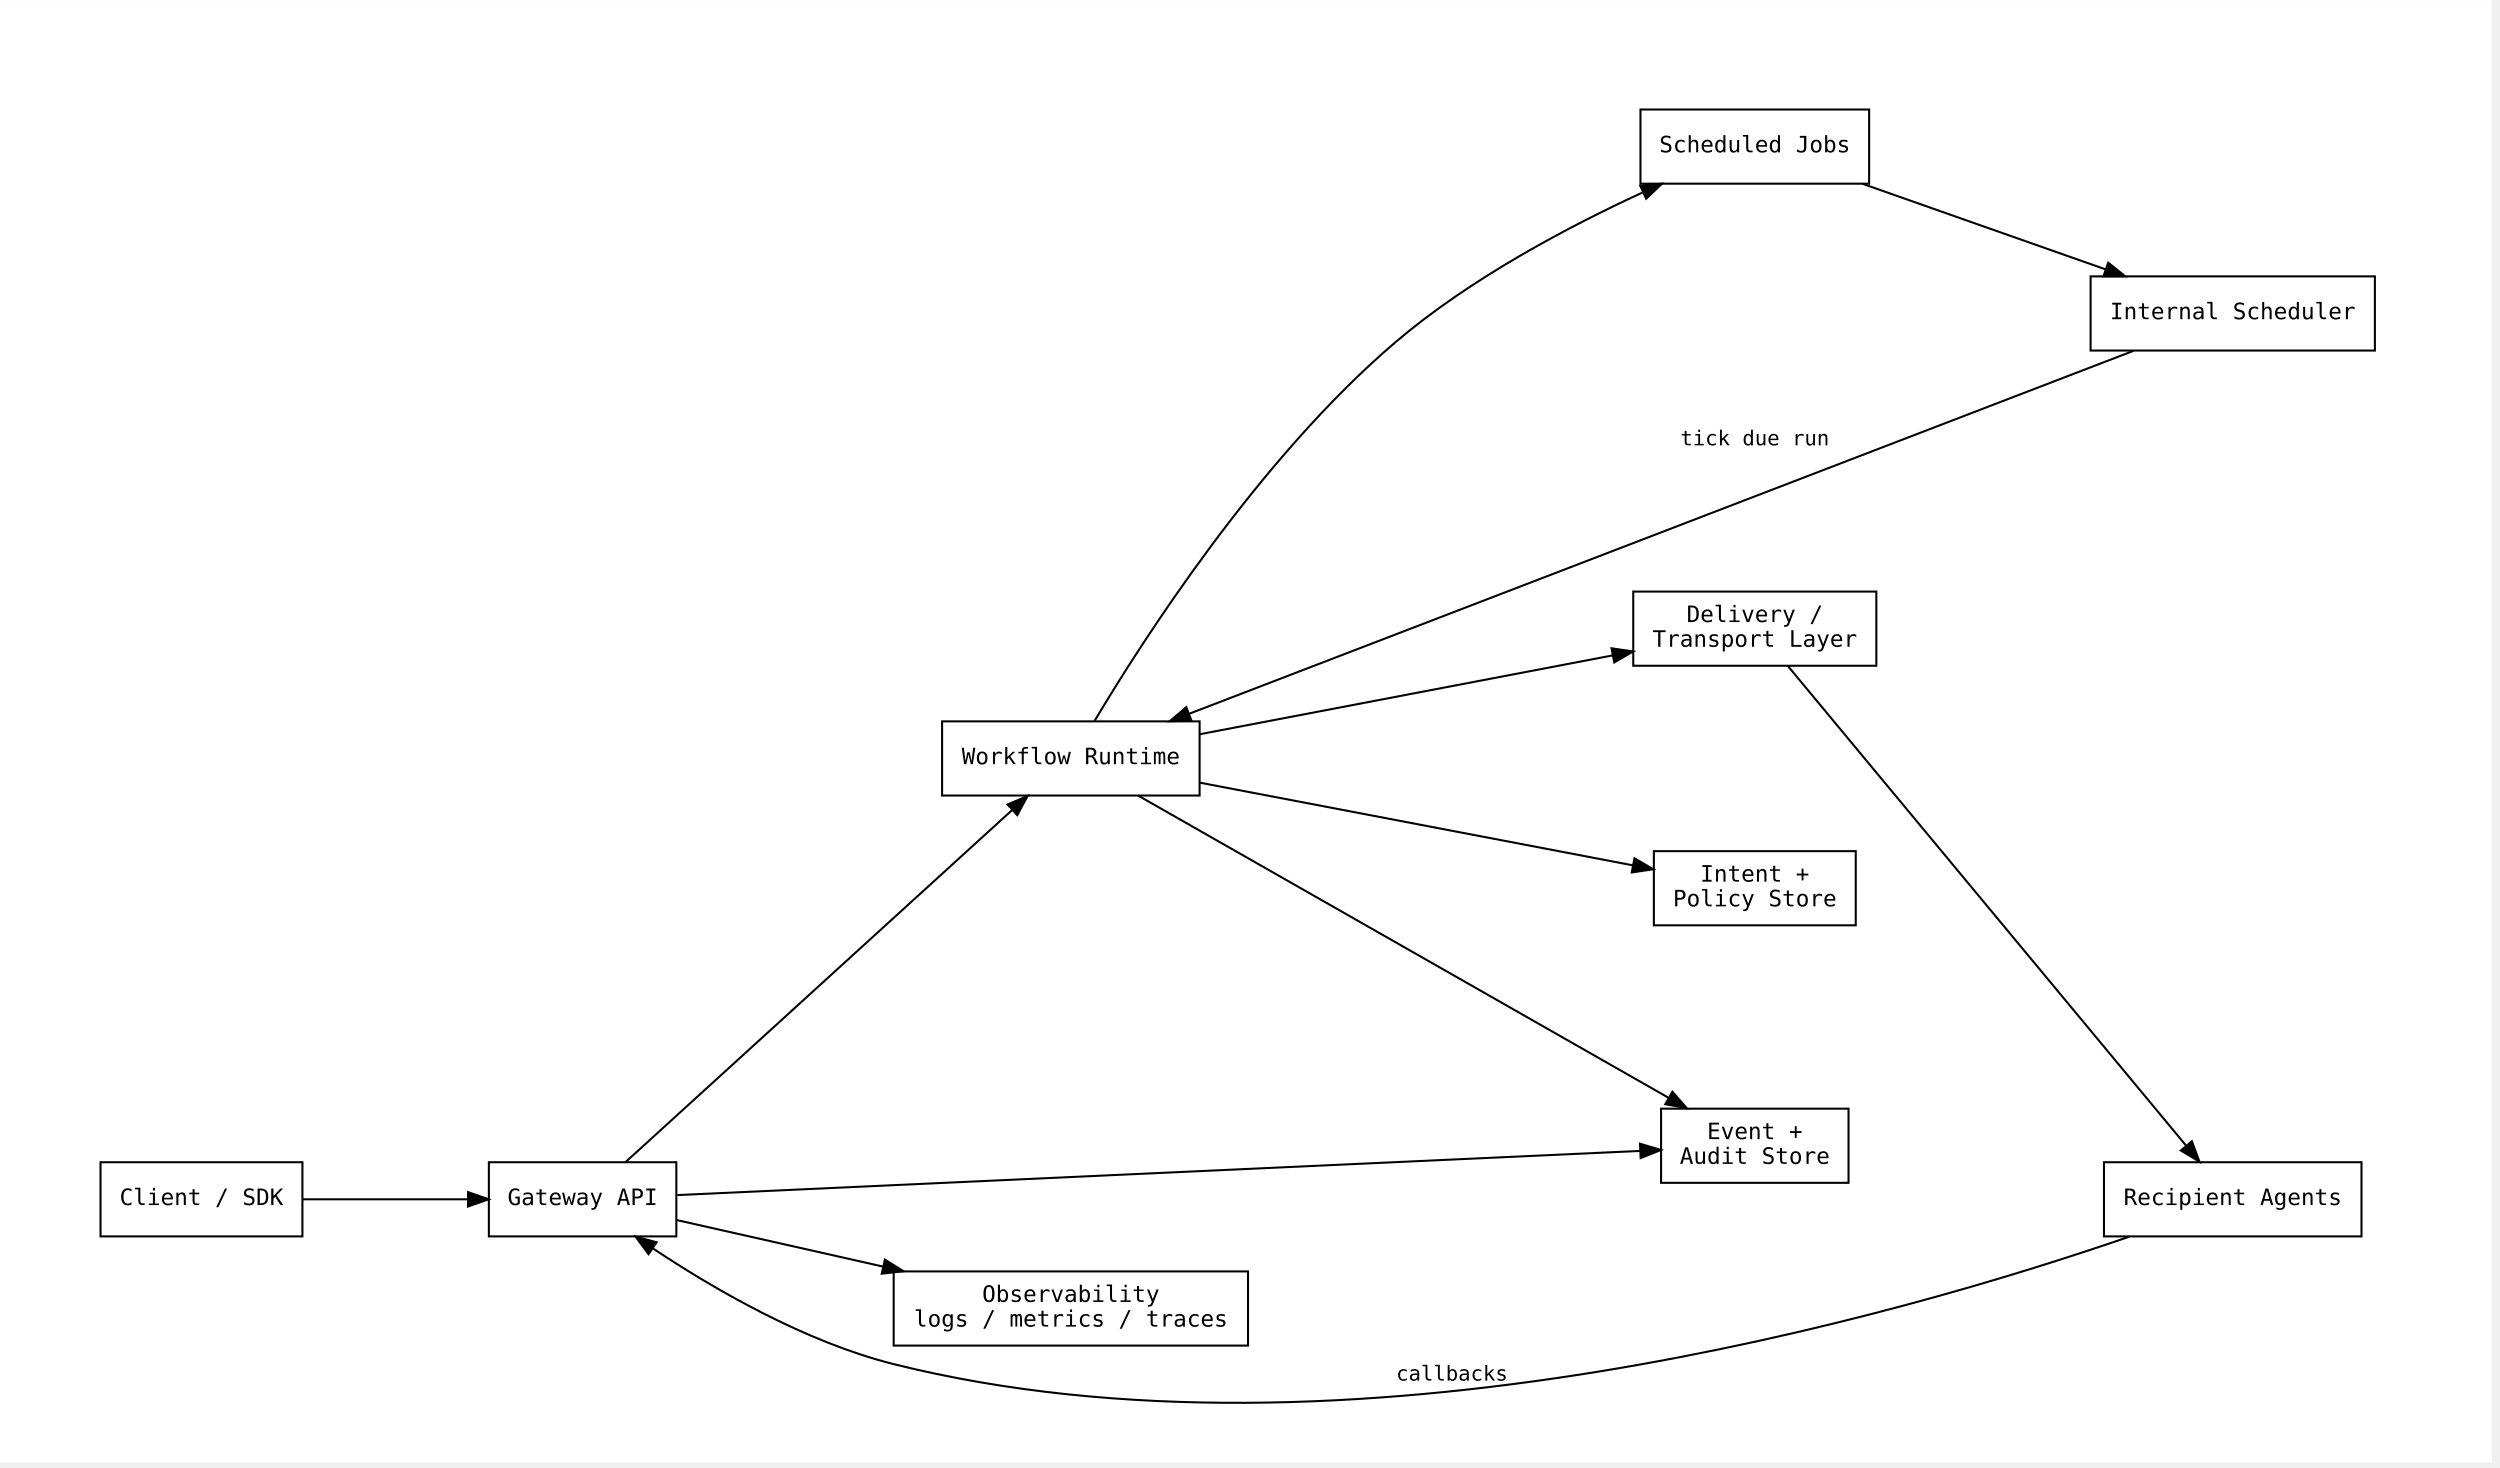
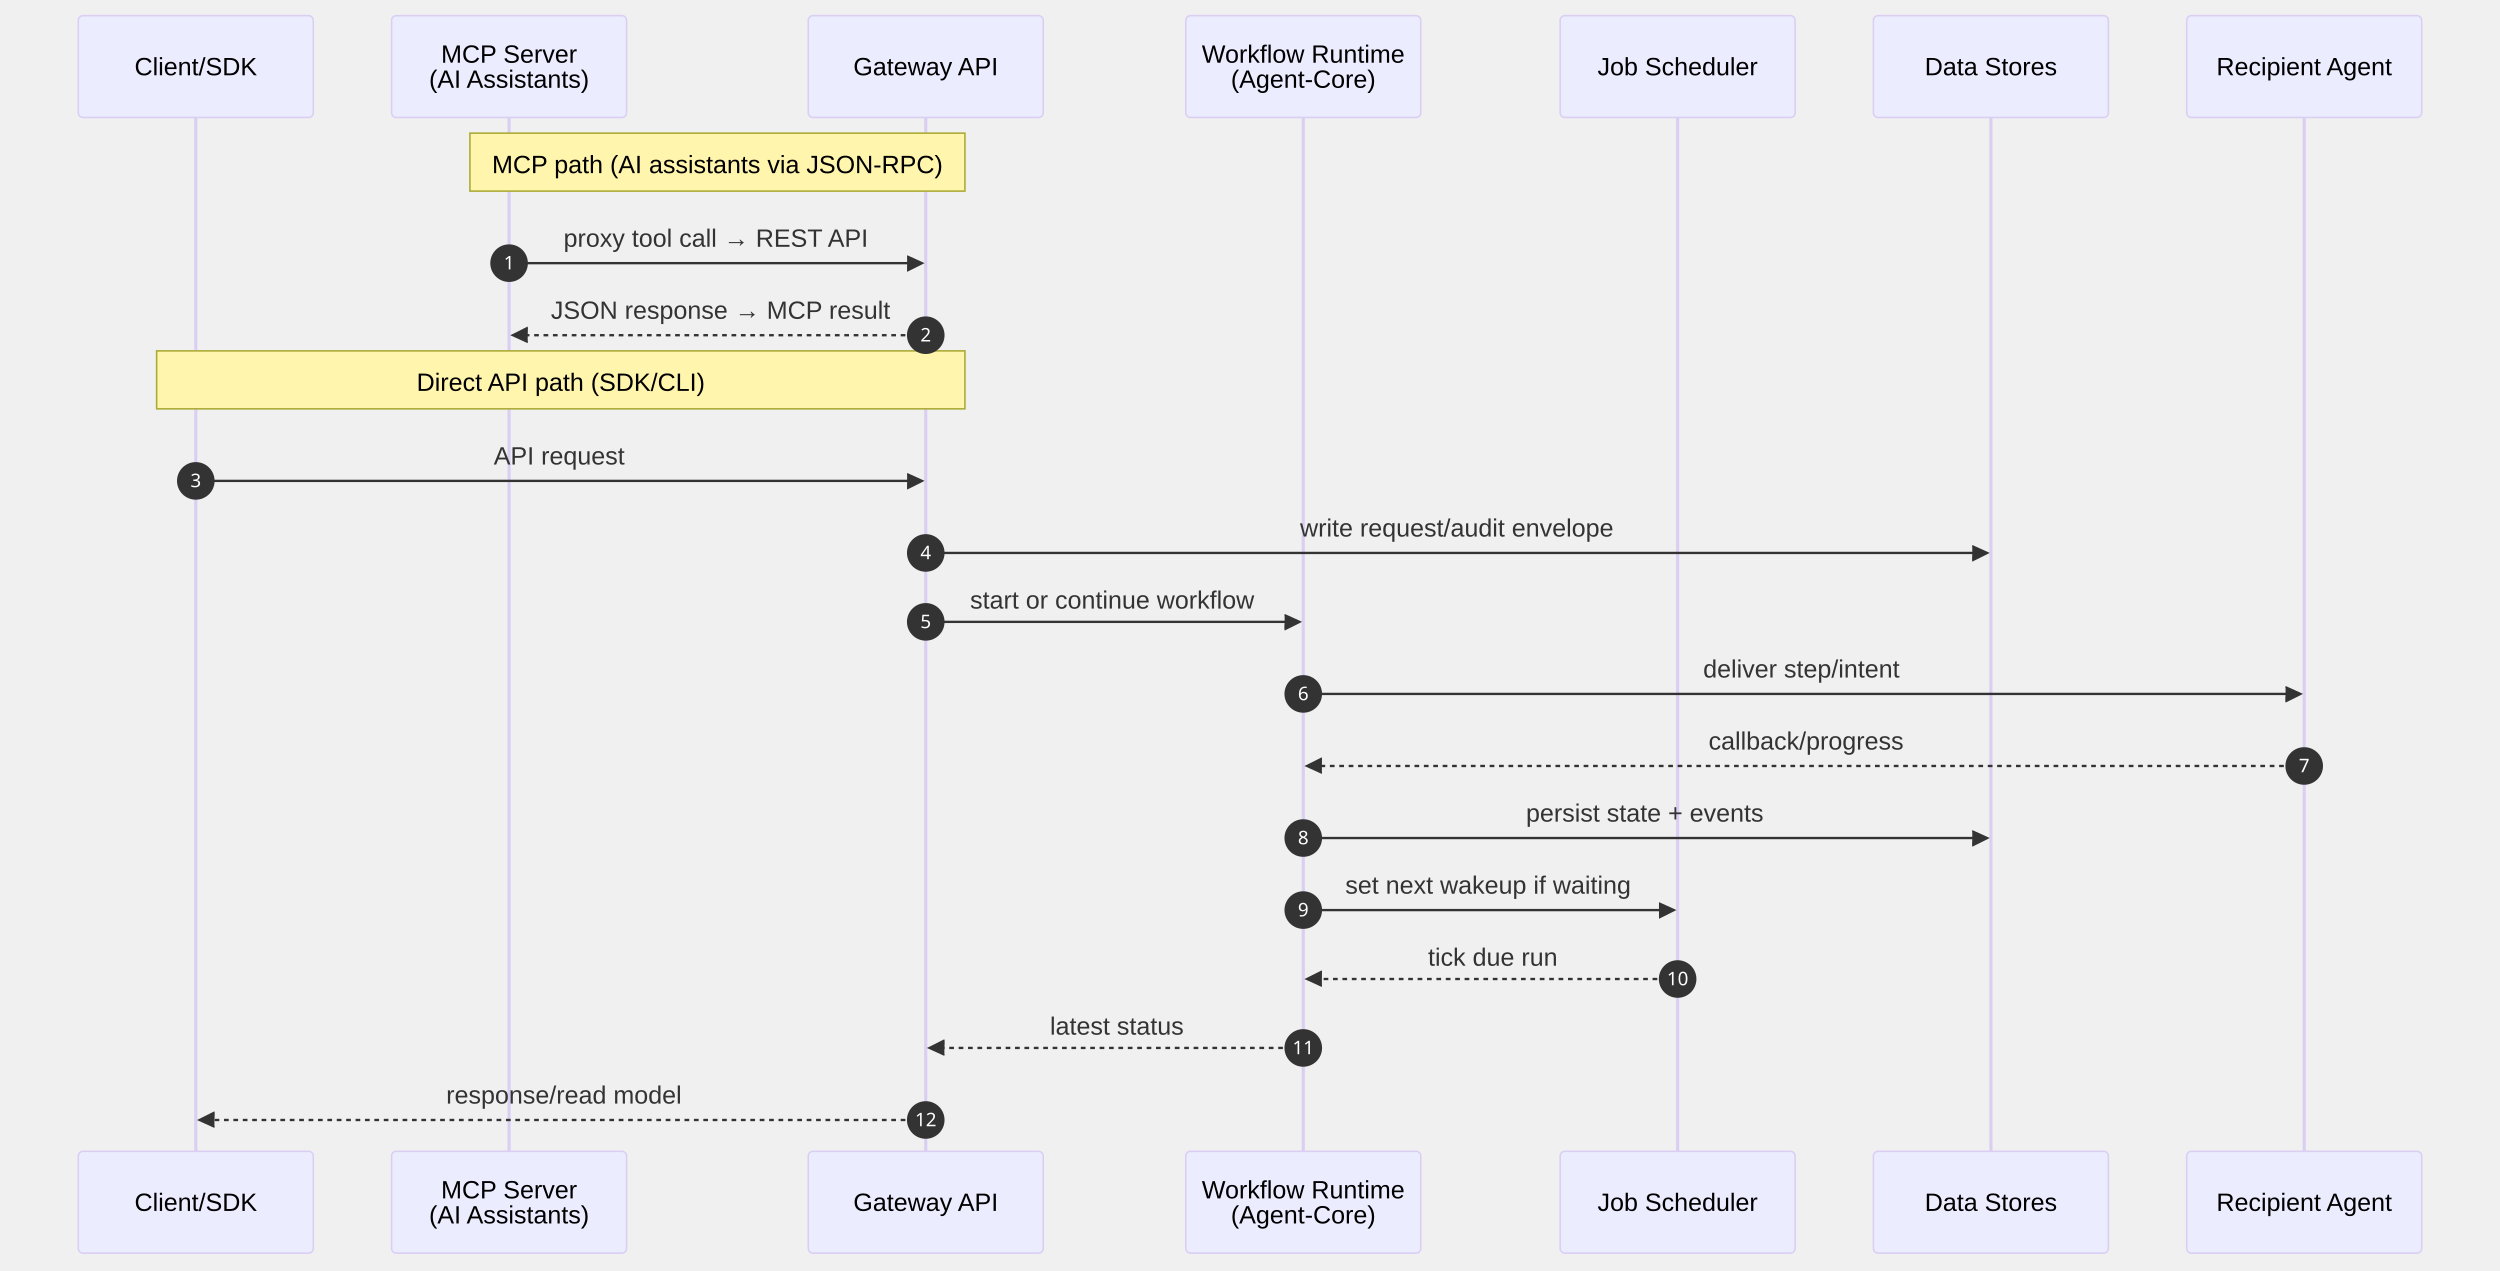
- <svg xmlns="http://www.w3.org/2000/svg" width="1104pt" height="648pt" viewBox="0.00 0.00 1104.31 648.00">
-   <g id="graph0" class="graph" transform="scale(0.91 0.91) rotate(0) translate(28.8 680.98)">
-     <polygon fill="white" stroke="transparent" points="-28.8,28.8 -28.8,-680.98 1180.8,-680.98 1180.8,28.8 -28.8,28.8" />
-     <g id="node1" class="node">
-       <polygon fill="none" stroke="black" points="118,-116.92 20,-116.92 20,-80.92 118,-80.92 118,-116.92" />
-       <text text-anchor="middle" x="69" y="-96.12" font-family="monospace" font-size="11.00">Client / SDK</text>
-     </g>
-     <g id="node2" class="node">
-       <polygon fill="none" stroke="black" points="299.5,-116.92 208.5,-116.92 208.5,-80.92 299.5,-80.92 299.5,-116.92" />
-       <text text-anchor="middle" x="254" y="-96.12" font-family="monospace" font-size="11.00">Gateway API</text>
-     </g>
-     <g id="edge1" class="edge">
-       <path fill="none" stroke="black" d="M118.08,-98.92C142.65,-98.92 172.66,-98.92 198.14,-98.92" />
-       <polygon fill="black" stroke="black" points="198.38,-102.42 208.38,-98.92 198.38,-95.42 198.38,-102.42" />
-     </g>
-     <g id="node3" class="node">
-       <polygon fill="none" stroke="black" points="553.5,-330.92 428.5,-330.92 428.5,-294.92 553.5,-294.92 553.5,-330.92" />
-       <text text-anchor="middle" x="491" y="-310.12" font-family="monospace" font-size="11.00">Workflow Runtime</text>
-     </g>
-     <g id="edge2" class="edge">
-       <path fill="none" stroke="black" d="M275.04,-117.17C317.09,-155.47 414.63,-244.29 462.5,-287.88" />
-       <polygon fill="black" stroke="black" points="460.26,-290.58 470.01,-294.72 464.98,-285.4 460.26,-290.58" />
-     </g>
-     <g id="node7" class="node">
-       <polygon fill="none" stroke="black" points="868.5,-142.92 777.5,-142.92 777.5,-106.92 868.5,-106.92 868.5,-142.92" />
-       <text text-anchor="middle" x="823" y="-128.12" font-family="monospace" font-size="11.00">Event +</text>
-       <text text-anchor="middle" x="823" y="-116.12" font-family="monospace" font-size="11.00">Audit Store</text>
-     </g>
-     <g id="edge3" class="edge">
-       <path fill="none" stroke="black" d="M299.97,-100.99C402.96,-105.71 655.67,-117.3 767.38,-122.42" />
-       <polygon fill="black" stroke="black" points="767.27,-125.92 777.42,-122.88 767.59,-118.93 767.27,-125.92" />
-     </g>
-     <g id="node10" class="node">
-       <polygon fill="none" stroke="black" points="577,-63.92 405,-63.92 405,-27.92 577,-27.92 577,-63.92" />
-       <text text-anchor="middle" x="491" y="-49.12" font-family="monospace" font-size="11.00">Observability</text>
-       <text text-anchor="middle" x="491" y="-37.12" font-family="monospace" font-size="11.00">logs / metrics / traces</text>
-     </g>
-     <g id="edge4" class="edge">
-       <path fill="none" stroke="black" d="M299.75,-88.83C328,-82.46 365.48,-74.01 399.71,-66.29" />
-       <polygon fill="black" stroke="black" points="400.75,-69.64 409.73,-64.03 399.21,-62.81 400.75,-69.64" />
-     </g>
-     <g id="node4" class="node">
-       <polygon fill="none" stroke="black" points="882,-393.92 764,-393.92 764,-357.92 882,-357.92 882,-393.92" />
-       <text text-anchor="middle" x="823" y="-379.12" font-family="monospace" font-size="11.00">Delivery /</text>
-       <text text-anchor="middle" x="823" y="-367.12" font-family="monospace" font-size="11.00">Transport Layer</text>
-     </g>
-     <g id="edge5" class="edge">
-       <path fill="none" stroke="black" d="M553.68,-324.7C610.64,-335.57 695.09,-351.7 753.98,-362.94" />
-       <polygon fill="black" stroke="black" points="753.46,-366.4 763.94,-364.84 754.77,-359.53 753.46,-366.4" />
-     </g>
-     <g id="node6" class="node">
-       <polygon fill="none" stroke="black" points="872,-267.92 774,-267.92 774,-231.92 872,-231.92 872,-267.92" />
-       <text text-anchor="middle" x="823" y="-253.12" font-family="monospace" font-size="11.00">Intent +</text>
-       <text text-anchor="middle" x="823" y="-241.12" font-family="monospace" font-size="11.00">Policy Store</text>
-     </g>
-     <g id="edge6" class="edge">
-       <path fill="none" stroke="black" d="M553.68,-301.15C613.91,-289.65 704.86,-272.29 763.84,-261.03" />
-       <polygon fill="black" stroke="black" points="764.58,-264.45 773.75,-259.14 763.27,-257.57 764.58,-264.45" />
-     </g>
-     <g id="edge7" class="edge">
-       <path fill="none" stroke="black" d="M523.64,-294.9C583.73,-260.67 714.3,-186.28 781,-148.28" />
-       <polygon fill="black" stroke="black" points="783.01,-151.16 789.97,-143.17 779.55,-145.08 783.01,-151.16" />
-     </g>
-     <g id="node8" class="node">
-       <polygon fill="none" stroke="black" points="878.5,-627.92 767.5,-627.92 767.5,-591.92 878.5,-591.92 878.5,-627.92" />
-       <text text-anchor="middle" x="823" y="-607.12" font-family="monospace" font-size="11.00">Scheduled Jobs</text>
-     </g>
-     <g id="edge8" class="edge">
-       <path fill="none" stroke="black" d="M502.51,-331.13C525.18,-369.16 582.01,-458.2 648.5,-514.92 684.59,-545.72 732.26,-570.94 768.5,-587.64" />
-       <polygon fill="black" stroke="black" points="767.37,-590.97 777.92,-591.91 770.26,-584.59 767.37,-590.97" />
-     </g>
-     <g id="node9" class="node">
-       <polygon fill="none" stroke="black" points="1117.5,-116.92 992.5,-116.92 992.5,-80.92 1117.5,-80.92 1117.5,-116.92" />
-       <text text-anchor="middle" x="1055" y="-96.12" font-family="monospace" font-size="11.00">Recipient Agents</text>
-     </g>
-     <g id="edge11" class="edge">
-       <path fill="none" stroke="black" d="M839.09,-357.75C878.73,-310.01 985.93,-180.91 1032.22,-125.15" />
-       <polygon fill="black" stroke="black" points="1035.16,-127.1 1038.85,-117.17 1029.77,-122.62 1035.16,-127.1" />
-     </g>
-     <g id="node5" class="node">
-       <polygon fill="none" stroke="black" points="1124,-546.92 986,-546.92 986,-510.92 1124,-510.92 1124,-546.92" />
-       <text text-anchor="middle" x="1055" y="-526.12" font-family="monospace" font-size="11.00">Internal Scheduler</text>
-     </g>
-     <g id="edge10" class="edge">
-       <path fill="none" stroke="black" d="M1006.79,-510.78C903.76,-471.18 659.12,-377.15 548.29,-334.56" />
-       <polygon fill="black" stroke="black" points="549.54,-331.29 538.95,-330.97 547.03,-337.82 549.54,-331.29" />
-       <text text-anchor="middle" x="823" y="-464.92" font-family="monospace" font-size="10.00">tick due run</text>
-     </g>
-     <g id="edge9" class="edge">
-       <path fill="none" stroke="black" d="M875.33,-591.85C910.21,-579.56 956.5,-563.26 993.23,-550.33" />
-       <polygon fill="black" stroke="black" points="994.56,-553.57 1002.83,-546.95 992.23,-546.97 994.56,-553.57" />
-     </g>
-     <g id="edge12" class="edge">
-       <path fill="none" stroke="black" d="M1004.81,-80.79C895.45,-43.06 624.45,35.94 405,-18.92 361.8,-29.73 317.41,-55.59 288.25,-75" />
-       <polygon fill="black" stroke="black" points="286.01,-72.29 279.7,-80.8 289.94,-78.08 286.01,-72.29" />
-       <text text-anchor="middle" x="676" y="-10.92" font-family="monospace" font-size="10.00">callbacks</text>
-     </g>
-   </g>
+ <svg xmlns="http://www.w3.org/2000/svg" id="my-svg" width="100%" style="max-width: 1596px; background-color: white;" viewBox="-50 -10 1596 811" role="graphics-document document" aria-roledescription="sequence">
+   <g>
+     <rect x="1346" y="725" fill="#eaeaea" stroke="#666" width="150" height="65" name="R" rx="3" ry="3" class="actor actor-bottom" />
+     <text x="1421" y="757.5" dominant-baseline="central" alignment-baseline="central" class="actor actor-box" style="text-anchor: middle; font-size: 16px; font-weight: 400;">
+       <tspan x="1421" dy="0">Recipient Agent</tspan>
+     </text>
+   </g>
+   <g>
+     <rect x="1146" y="725" fill="#eaeaea" stroke="#666" width="150" height="65" name="D" rx="3" ry="3" class="actor actor-bottom" />
+     <text x="1221" y="757.5" dominant-baseline="central" alignment-baseline="central" class="actor actor-box" style="text-anchor: middle; font-size: 16px; font-weight: 400;">
+       <tspan x="1221" dy="0">Data Stores</tspan>
+     </text>
+   </g>
+   <g>
+     <rect x="946" y="725" fill="#eaeaea" stroke="#666" width="150" height="65" name="J" rx="3" ry="3" class="actor actor-bottom" />
+     <text x="1021" y="757.5" dominant-baseline="central" alignment-baseline="central" class="actor actor-box" style="text-anchor: middle; font-size: 16px; font-weight: 400;">
+       <tspan x="1021" dy="0">Job Scheduler</tspan>
+     </text>
+   </g>
+   <g>
+     <rect x="707" y="725" fill="#eaeaea" stroke="#666" width="150" height="65" name="W" rx="3" ry="3" class="actor actor-bottom" />
+     <text x="782" y="757.5" dominant-baseline="central" alignment-baseline="central" class="actor actor-box" style="text-anchor: middle; font-size: 16px; font-weight: 400;">
+       <tspan x="782" dy="-8">Workflow Runtime</tspan>
+     </text>
+     <text x="782" y="757.5" dominant-baseline="central" alignment-baseline="central" class="actor actor-box" style="text-anchor: middle; font-size: 16px; font-weight: 400;">
+       <tspan x="782" dy="8">(Agent-Core)</tspan>
+     </text>
+   </g>
+   <g>
+     <rect x="466" y="725" fill="#eaeaea" stroke="#666" width="150" height="65" name="G" rx="3" ry="3" class="actor actor-bottom" />
+     <text x="541" y="757.5" dominant-baseline="central" alignment-baseline="central" class="actor actor-box" style="text-anchor: middle; font-size: 16px; font-weight: 400;">
+       <tspan x="541" dy="0">Gateway API</tspan>
+     </text>
+   </g>
+   <g>
+     <rect x="200" y="725" fill="#eaeaea" stroke="#666" width="150" height="65" name="M" rx="3" ry="3" class="actor actor-bottom" />
+     <text x="275" y="757.5" dominant-baseline="central" alignment-baseline="central" class="actor actor-box" style="text-anchor: middle; font-size: 16px; font-weight: 400;">
+       <tspan x="275" dy="-8">MCP Server</tspan>
+     </text>
+     <text x="275" y="757.5" dominant-baseline="central" alignment-baseline="central" class="actor actor-box" style="text-anchor: middle; font-size: 16px; font-weight: 400;">
+       <tspan x="275" dy="8">(AI Assistants)</tspan>
+     </text>
+   </g>
+   <g>
+     <rect x="0" y="725" fill="#eaeaea" stroke="#666" width="150" height="65" name="C" rx="3" ry="3" class="actor actor-bottom" />
+     <text x="75" y="757.5" dominant-baseline="central" alignment-baseline="central" class="actor actor-box" style="text-anchor: middle; font-size: 16px; font-weight: 400;">
+       <tspan x="75" dy="0">Client/SDK</tspan>
+     </text>
+   </g>
+   <g>
+     <line id="actor6" x1="1421" y1="65" x2="1421" y2="725" class="actor-line 200" stroke-width="0.5px" stroke="#999" name="R" />
+     <g id="root-6">
+       <rect x="1346" y="0" fill="#eaeaea" stroke="#666" width="150" height="65" name="R" rx="3" ry="3" class="actor actor-top" />
+       <text x="1421" y="32.5" dominant-baseline="central" alignment-baseline="central" class="actor actor-box" style="text-anchor: middle; font-size: 16px; font-weight: 400;">
+         <tspan x="1421" dy="0">Recipient Agent</tspan>
+       </text>
+     </g>
+   </g>
+   <g>
+     <line id="actor5" x1="1221" y1="65" x2="1221" y2="725" class="actor-line 200" stroke-width="0.5px" stroke="#999" name="D" />
+     <g id="root-5">
+       <rect x="1146" y="0" fill="#eaeaea" stroke="#666" width="150" height="65" name="D" rx="3" ry="3" class="actor actor-top" />
+       <text x="1221" y="32.5" dominant-baseline="central" alignment-baseline="central" class="actor actor-box" style="text-anchor: middle; font-size: 16px; font-weight: 400;">
+         <tspan x="1221" dy="0">Data Stores</tspan>
+       </text>
+     </g>
+   </g>
+   <g>
+     <line id="actor4" x1="1021" y1="65" x2="1021" y2="725" class="actor-line 200" stroke-width="0.5px" stroke="#999" name="J" />
+     <g id="root-4">
+       <rect x="946" y="0" fill="#eaeaea" stroke="#666" width="150" height="65" name="J" rx="3" ry="3" class="actor actor-top" />
+       <text x="1021" y="32.5" dominant-baseline="central" alignment-baseline="central" class="actor actor-box" style="text-anchor: middle; font-size: 16px; font-weight: 400;">
+         <tspan x="1021" dy="0">Job Scheduler</tspan>
+       </text>
+     </g>
+   </g>
+   <g>
+     <line id="actor3" x1="782" y1="65" x2="782" y2="725" class="actor-line 200" stroke-width="0.5px" stroke="#999" name="W" />
+     <g id="root-3">
+       <rect x="707" y="0" fill="#eaeaea" stroke="#666" width="150" height="65" name="W" rx="3" ry="3" class="actor actor-top" />
+       <text x="782" y="32.5" dominant-baseline="central" alignment-baseline="central" class="actor actor-box" style="text-anchor: middle; font-size: 16px; font-weight: 400;">
+         <tspan x="782" dy="-8">Workflow Runtime</tspan>
+       </text>
+       <text x="782" y="32.5" dominant-baseline="central" alignment-baseline="central" class="actor actor-box" style="text-anchor: middle; font-size: 16px; font-weight: 400;">
+         <tspan x="782" dy="8">(Agent-Core)</tspan>
+       </text>
+     </g>
+   </g>
+   <g>
+     <line id="actor2" x1="541" y1="65" x2="541" y2="725" class="actor-line 200" stroke-width="0.5px" stroke="#999" name="G" />
+     <g id="root-2">
+       <rect x="466" y="0" fill="#eaeaea" stroke="#666" width="150" height="65" name="G" rx="3" ry="3" class="actor actor-top" />
+       <text x="541" y="32.5" dominant-baseline="central" alignment-baseline="central" class="actor actor-box" style="text-anchor: middle; font-size: 16px; font-weight: 400;">
+         <tspan x="541" dy="0">Gateway API</tspan>
+       </text>
+     </g>
+   </g>
+   <g>
+     <line id="actor1" x1="275" y1="65" x2="275" y2="725" class="actor-line 200" stroke-width="0.5px" stroke="#999" name="M" />
+     <g id="root-1">
+       <rect x="200" y="0" fill="#eaeaea" stroke="#666" width="150" height="65" name="M" rx="3" ry="3" class="actor actor-top" />
+       <text x="275" y="32.5" dominant-baseline="central" alignment-baseline="central" class="actor actor-box" style="text-anchor: middle; font-size: 16px; font-weight: 400;">
+         <tspan x="275" dy="-8">MCP Server</tspan>
+       </text>
+       <text x="275" y="32.5" dominant-baseline="central" alignment-baseline="central" class="actor actor-box" style="text-anchor: middle; font-size: 16px; font-weight: 400;">
+         <tspan x="275" dy="8">(AI Assistants)</tspan>
+       </text>
+     </g>
+   </g>
+   <g>
+     <line id="actor0" x1="75" y1="65" x2="75" y2="725" class="actor-line 200" stroke-width="0.5px" stroke="#999" name="C" />
+     <g id="root-0">
+       <rect x="0" y="0" fill="#eaeaea" stroke="#666" width="150" height="65" name="C" rx="3" ry="3" class="actor actor-top" />
+       <text x="75" y="32.5" dominant-baseline="central" alignment-baseline="central" class="actor actor-box" style="text-anchor: middle; font-size: 16px; font-weight: 400;">
+         <tspan x="75" dy="0">Client/SDK</tspan>
+       </text>
+     </g>
+   </g>
+   <style>#my-svg{font-family:"trebuchet ms",verdana,arial,sans-serif;font-size:16px;fill:#333;}@keyframes edge-animation-frame{from{stroke-dashoffset:0;}}@keyframes dash{to{stroke-dashoffset:0;}}#my-svg .edge-animation-slow{stroke-dasharray:9,5!important;stroke-dashoffset:900;animation:dash 50s linear infinite;stroke-linecap:round;}#my-svg .edge-animation-fast{stroke-dasharray:9,5!important;stroke-dashoffset:900;animation:dash 20s linear infinite;stroke-linecap:round;}#my-svg .error-icon{fill:#552222;}#my-svg .error-text{fill:#552222;stroke:#552222;}#my-svg .edge-thickness-normal{stroke-width:1px;}#my-svg .edge-thickness-thick{stroke-width:3.5px;}#my-svg .edge-pattern-solid{stroke-dasharray:0;}#my-svg .edge-thickness-invisible{stroke-width:0;fill:none;}#my-svg .edge-pattern-dashed{stroke-dasharray:3;}#my-svg .edge-pattern-dotted{stroke-dasharray:2;}#my-svg .marker{fill:#333333;stroke:#333333;}#my-svg .marker.cross{stroke:#333333;}#my-svg svg{font-family:"trebuchet ms",verdana,arial,sans-serif;font-size:16px;}#my-svg p{margin:0;}#my-svg .actor{stroke:hsl(259.626, 59.777%, 87.902%);fill:#ECECFF;}#my-svg text.actor&gt;tspan{fill:black;stroke:none;}#my-svg .actor-line{stroke:hsl(259.626, 59.777%, 87.902%);}#my-svg .innerArc{stroke-width:1.5;stroke-dasharray:none;}#my-svg .messageLine0{stroke-width:1.5;stroke-dasharray:none;stroke:#333;}#my-svg .messageLine1{stroke-width:1.5;stroke-dasharray:2,2;stroke:#333;}#my-svg #arrowhead path{fill:#333;stroke:#333;}#my-svg .sequenceNumber{fill:white;}#my-svg #sequencenumber{fill:#333;}#my-svg #crosshead path{fill:#333;stroke:#333;}#my-svg .messageText{fill:#333;stroke:none;}#my-svg .labelBox{stroke:hsl(259.626, 59.777%, 87.902%);fill:#ECECFF;}#my-svg .labelText,#my-svg .labelText&gt;tspan{fill:black;stroke:none;}#my-svg .loopText,#my-svg .loopText&gt;tspan{fill:black;stroke:none;}#my-svg .loopLine{stroke-width:2px;stroke-dasharray:2,2;stroke:hsl(259.626, 59.777%, 87.902%);fill:hsl(259.626, 59.777%, 87.902%);}#my-svg .note{stroke:#aaaa33;fill:#fff5ad;}#my-svg .noteText,#my-svg .noteText&gt;tspan{fill:black;stroke:none;}#my-svg .activation0{fill:#f4f4f4;stroke:#666;}#my-svg .activation1{fill:#f4f4f4;stroke:#666;}#my-svg .activation2{fill:#f4f4f4;stroke:#666;}#my-svg .actorPopupMenu{position:absolute;}#my-svg .actorPopupMenuPanel{position:absolute;fill:#ECECFF;box-shadow:0px 8px 16px 0px rgba(0,0,0,0.2);filter:drop-shadow(3px 5px 2px rgb(0 0 0 / 0.4));}#my-svg .actor-man line{stroke:hsl(259.626, 59.777%, 87.902%);fill:#ECECFF;}#my-svg .actor-man circle,#my-svg line{stroke:hsl(259.626, 59.777%, 87.902%);fill:#ECECFF;stroke-width:2px;}#my-svg :root{--mermaid-font-family:"trebuchet ms",verdana,arial,sans-serif;}</style>
+   <g />
+   <defs>
+     <symbol id="computer" width="24" height="24">
+       <path transform="scale(.5)" d="M2 2v13h20v-13h-20zm18 11h-16v-9h16v9zm-10.228 6l.466-1h3.524l.467 1h-4.457zm14.228 3h-24l2-6h2.104l-1.33 4h18.45l-1.297-4h2.073l2 6zm-5-10h-14v-7h14v7z" />
+     </symbol>
+   </defs>
+   <defs>
+     <symbol id="database" fill-rule="evenodd" clip-rule="evenodd">
+       <path transform="scale(.5)" d="M12.258.001l.256.004.255.005.253.008.251.01.249.012.247.015.246.016.242.019.241.02.239.023.236.024.233.027.231.028.229.031.225.032.223.034.22.036.217.038.214.04.211.041.208.043.205.045.201.046.198.048.194.05.191.051.187.053.183.054.18.056.175.057.172.059.168.06.163.061.16.063.155.064.15.066.074.033.073.033.071.034.07.034.069.035.068.035.067.035.066.035.064.036.064.036.062.036.06.036.06.037.058.037.058.037.055.038.055.038.053.038.052.038.051.039.05.039.048.039.047.039.045.04.044.04.043.04.041.04.04.041.039.041.037.041.036.041.034.041.033.042.032.042.03.042.029.042.027.042.026.043.024.043.023.043.021.043.02.043.018.044.017.043.015.044.013.044.012.044.011.045.009.044.007.045.006.045.004.045.002.045.001.045v17l-.001.045-.002.045-.004.045-.006.045-.007.045-.009.044-.011.045-.012.044-.013.044-.015.044-.017.043-.018.044-.02.043-.021.043-.023.043-.024.043-.026.043-.027.042-.029.042-.03.042-.032.042-.033.042-.034.041-.036.041-.037.041-.039.041-.04.041-.041.04-.043.04-.044.04-.045.04-.047.039-.048.039-.05.039-.051.039-.052.038-.053.038-.055.038-.055.038-.058.037-.058.037-.06.037-.06.036-.062.036-.064.036-.064.036-.066.035-.067.035-.068.035-.069.035-.07.034-.071.034-.073.033-.074.033-.15.066-.155.064-.16.063-.163.061-.168.06-.172.059-.175.057-.18.056-.183.054-.187.053-.191.051-.194.05-.198.048-.201.046-.205.045-.208.043-.211.041-.214.04-.217.038-.22.036-.223.034-.225.032-.229.031-.231.028-.233.027-.236.024-.239.023-.241.02-.242.019-.246.016-.247.015-.249.012-.251.01-.253.008-.255.005-.256.004-.258.001-.258-.001-.256-.004-.255-.005-.253-.008-.251-.01-.249-.012-.247-.015-.245-.016-.243-.019-.241-.02-.238-.023-.236-.024-.234-.027-.231-.028-.228-.031-.226-.032-.223-.034-.22-.036-.217-.038-.214-.04-.211-.041-.208-.043-.204-.045-.201-.046-.198-.048-.195-.05-.19-.051-.187-.053-.184-.054-.179-.056-.176-.057-.172-.059-.167-.06-.164-.061-.159-.063-.155-.064-.151-.066-.074-.033-.072-.033-.072-.034-.07-.034-.069-.035-.068-.035-.067-.035-.066-.035-.064-.036-.063-.036-.062-.036-.061-.036-.06-.037-.058-.037-.057-.037-.056-.038-.055-.038-.053-.038-.052-.038-.051-.039-.049-.039-.049-.039-.046-.039-.046-.04-.044-.04-.043-.04-.041-.04-.04-.041-.039-.041-.037-.041-.036-.041-.034-.041-.033-.042-.032-.042-.03-.042-.029-.042-.027-.042-.026-.043-.024-.043-.023-.043-.021-.043-.02-.043-.018-.044-.017-.043-.015-.044-.013-.044-.012-.044-.011-.045-.009-.044-.007-.045-.006-.045-.004-.045-.002-.045-.001-.045v-17l.001-.045.002-.045.004-.045.006-.045.007-.045.009-.044.011-.045.012-.044.013-.044.015-.044.017-.043.018-.044.02-.043.021-.043.023-.043.024-.043.026-.043.027-.042.029-.042.03-.042.032-.042.033-.042.034-.041.036-.041.037-.041.039-.041.04-.041.041-.04.043-.04.044-.04.046-.04.046-.039.049-.039.049-.039.051-.039.052-.038.053-.038.055-.038.056-.038.057-.037.058-.037.06-.037.061-.036.062-.036.063-.036.064-.036.066-.035.067-.035.068-.035.069-.035.07-.034.072-.034.072-.033.074-.033.151-.066.155-.064.159-.063.164-.061.167-.06.172-.059.176-.057.179-.056.184-.054.187-.053.19-.051.195-.05.198-.048.201-.046.204-.045.208-.043.211-.041.214-.04.217-.038.22-.036.223-.034.226-.032.228-.031.231-.028.234-.027.236-.024.238-.023.241-.02.243-.019.245-.016.247-.015.249-.012.251-.01.253-.008.255-.005.256-.004.258-.001.258.001zm-9.258 20.499v.01l.001.021.003.021.004.022.005.021.006.022.007.022.009.023.01.022.011.023.012.023.013.023.015.023.016.024.017.023.018.024.019.024.021.024.022.025.023.024.024.025.052.049.056.05.061.051.066.051.07.051.075.051.079.052.084.052.088.052.092.052.097.052.102.051.105.052.11.052.114.051.119.051.123.051.127.05.131.05.135.05.139.048.144.049.147.047.152.047.155.047.16.045.163.045.167.043.171.043.176.041.178.041.183.039.187.039.19.037.194.035.197.035.202.033.204.031.209.03.212.029.216.027.219.025.222.024.226.021.23.02.233.018.236.016.24.015.243.012.246.01.249.008.253.005.256.004.259.001.26-.001.257-.004.254-.005.25-.008.247-.011.244-.012.241-.014.237-.016.233-.018.231-.021.226-.021.224-.024.22-.026.216-.027.212-.028.21-.031.205-.031.202-.034.198-.034.194-.036.191-.037.187-.039.183-.04.179-.04.175-.042.172-.043.168-.044.163-.045.16-.046.155-.046.152-.047.148-.048.143-.049.139-.049.136-.05.131-.05.126-.05.123-.051.118-.052.114-.051.11-.052.106-.052.101-.052.096-.052.092-.052.088-.053.083-.051.079-.052.074-.052.07-.051.065-.051.06-.051.056-.05.051-.05.023-.024.023-.025.021-.024.02-.024.019-.024.018-.024.017-.024.015-.023.014-.024.013-.023.012-.023.01-.023.01-.022.008-.022.006-.022.006-.022.004-.022.004-.021.001-.021.001-.021v-4.127l-.077.055-.08.053-.083.054-.085.053-.087.052-.09.052-.093.051-.095.05-.097.05-.1.049-.102.049-.105.048-.106.047-.109.047-.111.046-.114.045-.115.045-.118.044-.12.043-.122.042-.124.042-.126.041-.128.04-.13.04-.132.038-.134.038-.135.037-.138.037-.139.035-.142.035-.143.034-.144.033-.147.032-.148.031-.15.03-.151.03-.153.029-.154.027-.156.027-.158.026-.159.025-.161.024-.162.023-.163.022-.165.021-.166.02-.167.019-.169.018-.169.017-.171.016-.173.015-.173.014-.175.013-.175.012-.177.011-.178.01-.179.008-.179.008-.181.006-.182.005-.182.004-.184.003-.184.002h-.37l-.184-.002-.184-.003-.182-.004-.182-.005-.181-.006-.179-.008-.179-.008-.178-.01-.176-.011-.176-.012-.175-.013-.173-.014-.172-.015-.171-.016-.17-.017-.169-.018-.167-.019-.166-.02-.165-.021-.163-.022-.162-.023-.161-.024-.159-.025-.157-.026-.156-.027-.155-.027-.153-.029-.151-.03-.15-.03-.148-.031-.146-.032-.145-.033-.143-.034-.141-.035-.14-.035-.137-.037-.136-.037-.134-.038-.132-.038-.13-.04-.128-.04-.126-.041-.124-.042-.122-.042-.12-.044-.117-.043-.116-.045-.113-.045-.112-.046-.109-.047-.106-.047-.105-.048-.102-.049-.1-.049-.097-.05-.095-.05-.093-.052-.09-.051-.087-.052-.085-.053-.083-.054-.08-.054-.077-.054v4.127zm0-5.654v.011l.001.021.003.021.004.021.005.022.006.022.007.022.009.022.01.022.011.023.012.023.013.023.015.024.016.023.017.024.018.024.019.024.021.024.022.024.023.025.024.024.052.05.056.05.061.05.066.051.07.051.075.052.079.051.084.052.088.052.092.052.097.052.102.052.105.052.11.051.114.051.119.052.123.05.127.051.131.05.135.049.139.049.144.048.147.048.152.047.155.046.16.045.163.045.167.044.171.042.176.042.178.04.183.04.187.038.19.037.194.036.197.034.202.033.204.032.209.03.212.028.216.027.219.025.222.024.226.022.23.02.233.018.236.016.24.014.243.012.246.01.249.008.253.006.256.003.259.001.26-.001.257-.003.254-.006.25-.008.247-.01.244-.012.241-.015.237-.016.233-.018.231-.02.226-.022.224-.024.22-.025.216-.027.212-.029.21-.03.205-.032.202-.033.198-.035.194-.036.191-.037.187-.039.183-.039.179-.041.175-.042.172-.043.168-.044.163-.045.16-.045.155-.047.152-.047.148-.048.143-.048.139-.05.136-.049.131-.05.126-.051.123-.051.118-.051.114-.052.11-.052.106-.052.101-.052.096-.052.092-.052.088-.052.083-.052.079-.052.074-.051.07-.052.065-.051.06-.05.056-.051.051-.049.023-.025.023-.024.021-.025.02-.024.019-.024.018-.024.017-.024.015-.023.014-.023.013-.024.012-.022.01-.023.01-.023.008-.022.006-.022.006-.022.004-.021.004-.022.001-.021.001-.021v-4.139l-.077.054-.08.054-.083.054-.085.052-.087.053-.09.051-.093.051-.095.051-.097.05-.1.049-.102.049-.105.048-.106.047-.109.047-.111.046-.114.045-.115.044-.118.044-.12.044-.122.042-.124.042-.126.041-.128.04-.13.039-.132.039-.134.038-.135.037-.138.036-.139.036-.142.035-.143.033-.144.033-.147.033-.148.031-.15.03-.151.03-.153.028-.154.028-.156.027-.158.026-.159.025-.161.024-.162.023-.163.022-.165.021-.166.02-.167.019-.169.018-.169.017-.171.016-.173.015-.173.014-.175.013-.175.012-.177.011-.178.009-.179.009-.179.007-.181.007-.182.005-.182.004-.184.003-.184.002h-.37l-.184-.002-.184-.003-.182-.004-.182-.005-.181-.007-.179-.007-.179-.009-.178-.009-.176-.011-.176-.012-.175-.013-.173-.014-.172-.015-.171-.016-.17-.017-.169-.018-.167-.019-.166-.02-.165-.021-.163-.022-.162-.023-.161-.024-.159-.025-.157-.026-.156-.027-.155-.028-.153-.028-.151-.03-.15-.03-.148-.031-.146-.033-.145-.033-.143-.033-.141-.035-.14-.036-.137-.036-.136-.037-.134-.038-.132-.039-.13-.039-.128-.04-.126-.041-.124-.042-.122-.043-.12-.043-.117-.044-.116-.044-.113-.046-.112-.046-.109-.046-.106-.047-.105-.048-.102-.049-.1-.049-.097-.05-.095-.051-.093-.051-.09-.051-.087-.053-.085-.052-.083-.054-.08-.054-.077-.054v4.139zm0-5.666v.011l.001.02.003.022.004.021.005.022.006.021.007.022.009.023.01.022.011.023.012.023.013.023.015.023.016.024.017.024.018.023.019.024.021.025.022.024.023.024.024.025.052.05.056.05.061.05.066.051.07.051.075.052.079.051.084.052.088.052.092.052.097.052.102.052.105.051.11.052.114.051.119.051.123.051.127.05.131.05.135.05.139.049.144.048.147.048.152.047.155.046.16.045.163.045.167.043.171.043.176.042.178.04.183.04.187.038.19.037.194.036.197.034.202.033.204.032.209.03.212.028.216.027.219.025.222.024.226.021.23.02.233.018.236.017.24.014.243.012.246.01.249.008.253.006.256.003.259.001.26-.001.257-.003.254-.006.25-.008.247-.01.244-.013.241-.014.237-.016.233-.018.231-.02.226-.022.224-.024.22-.025.216-.027.212-.029.21-.03.205-.032.202-.033.198-.035.194-.036.191-.037.187-.039.183-.039.179-.041.175-.042.172-.043.168-.044.163-.045.16-.045.155-.047.152-.047.148-.048.143-.049.139-.049.136-.049.131-.051.126-.05.123-.051.118-.052.114-.051.11-.052.106-.052.101-.052.096-.052.092-.052.088-.052.083-.052.079-.052.074-.052.07-.051.065-.051.06-.051.056-.05.051-.049.023-.025.023-.025.021-.024.02-.024.019-.024.018-.024.017-.024.015-.023.014-.024.013-.023.012-.023.01-.022.01-.023.008-.022.006-.022.006-.022.004-.022.004-.021.001-.021.001-.021v-4.153l-.077.054-.08.054-.083.053-.085.053-.087.053-.09.051-.093.051-.095.051-.097.05-.1.049-.102.048-.105.048-.106.048-.109.046-.111.046-.114.046-.115.044-.118.044-.12.043-.122.043-.124.042-.126.041-.128.04-.13.039-.132.039-.134.038-.135.037-.138.036-.139.036-.142.034-.143.034-.144.033-.147.032-.148.032-.15.03-.151.03-.153.028-.154.028-.156.027-.158.026-.159.024-.161.024-.162.023-.163.023-.165.021-.166.02-.167.019-.169.018-.169.017-.171.016-.173.015-.173.014-.175.013-.175.012-.177.01-.178.01-.179.009-.179.007-.181.006-.182.006-.182.004-.184.003-.184.001-.185.001-.185-.001-.184-.001-.184-.003-.182-.004-.182-.006-.181-.006-.179-.007-.179-.009-.178-.01-.176-.01-.176-.012-.175-.013-.173-.014-.172-.015-.171-.016-.17-.017-.169-.018-.167-.019-.166-.02-.165-.021-.163-.023-.162-.023-.161-.024-.159-.024-.157-.026-.156-.027-.155-.028-.153-.028-.151-.03-.15-.03-.148-.032-.146-.032-.145-.033-.143-.034-.141-.034-.14-.036-.137-.036-.136-.037-.134-.038-.132-.039-.13-.039-.128-.041-.126-.041-.124-.041-.122-.043-.12-.043-.117-.044-.116-.044-.113-.046-.112-.046-.109-.046-.106-.048-.105-.048-.102-.048-.1-.05-.097-.049-.095-.051-.093-.051-.09-.052-.087-.052-.085-.053-.083-.053-.08-.054-.077-.054v4.153zm8.74-8.179l-.257.004-.254.005-.25.008-.247.011-.244.012-.241.014-.237.016-.233.018-.231.021-.226.022-.224.023-.22.026-.216.027-.212.028-.21.031-.205.032-.202.033-.198.034-.194.036-.191.038-.187.038-.183.04-.179.041-.175.042-.172.043-.168.043-.163.045-.16.046-.155.046-.152.048-.148.048-.143.048-.139.049-.136.05-.131.05-.126.051-.123.051-.118.051-.114.052-.11.052-.106.052-.101.052-.096.052-.092.052-.088.052-.083.052-.079.052-.074.051-.07.052-.065.051-.06.05-.056.05-.051.05-.023.025-.023.024-.021.024-.02.025-.019.024-.018.024-.017.023-.015.024-.014.023-.013.023-.012.023-.01.023-.01.022-.008.022-.006.023-.006.021-.004.022-.004.021-.001.021-.001.021.001.021.001.021.004.021.004.022.006.021.006.023.008.022.01.022.01.023.012.023.013.023.014.023.015.024.017.023.018.024.019.024.02.025.021.024.023.024.023.025.051.05.056.05.06.05.065.051.07.052.074.051.079.052.083.052.088.052.092.052.096.052.101.052.106.052.11.052.114.052.118.051.123.051.126.051.131.05.136.05.139.049.143.048.148.048.152.048.155.046.16.046.163.045.168.043.172.043.175.042.179.041.183.04.187.038.191.038.194.036.198.034.202.033.205.032.21.031.212.028.216.027.22.026.224.023.226.022.231.021.233.018.237.016.241.014.244.012.247.011.25.008.254.005.257.004.26.001.26-.001.257-.004.254-.005.25-.008.247-.011.244-.012.241-.014.237-.016.233-.018.231-.021.226-.022.224-.023.22-.026.216-.027.212-.028.21-.031.205-.032.202-.033.198-.034.194-.036.191-.038.187-.038.183-.04.179-.041.175-.042.172-.043.168-.043.163-.045.16-.046.155-.046.152-.048.148-.048.143-.048.139-.049.136-.05.131-.05.126-.051.123-.051.118-.051.114-.052.11-.052.106-.052.101-.052.096-.052.092-.052.088-.052.083-.052.079-.052.074-.051.07-.052.065-.051.06-.05.056-.05.051-.05.023-.025.023-.024.021-.024.02-.025.019-.024.018-.024.017-.023.015-.024.014-.023.013-.023.012-.023.01-.023.01-.022.008-.022.006-.023.006-.021.004-.022.004-.021.001-.021.001-.021-.001-.021-.001-.021-.004-.021-.004-.022-.006-.021-.006-.023-.008-.022-.01-.022-.01-.023-.012-.023-.013-.023-.014-.023-.015-.024-.017-.023-.018-.024-.019-.024-.02-.025-.021-.024-.023-.024-.023-.025-.051-.05-.056-.05-.06-.05-.065-.051-.07-.052-.074-.051-.079-.052-.083-.052-.088-.052-.092-.052-.096-.052-.101-.052-.106-.052-.11-.052-.114-.052-.118-.051-.123-.051-.126-.051-.131-.05-.136-.05-.139-.049-.143-.048-.148-.048-.152-.048-.155-.046-.16-.046-.163-.045-.168-.043-.172-.043-.175-.042-.179-.041-.183-.04-.187-.038-.191-.038-.194-.036-.198-.034-.202-.033-.205-.032-.21-.031-.212-.028-.216-.027-.22-.026-.224-.023-.226-.022-.231-.021-.233-.018-.237-.016-.241-.014-.244-.012-.247-.011-.25-.008-.254-.005-.257-.004-.26-.001-.26.001z" />
+     </symbol>
+   </defs>
+   <defs>
+     <symbol id="clock" width="24" height="24">
+       <path transform="scale(.5)" d="M12 2c5.514 0 10 4.486 10 10s-4.486 10-10 10-10-4.486-10-10 4.486-10 10-10zm0-2c-6.627 0-12 5.373-12 12s5.373 12 12 12 12-5.373 12-12-5.373-12-12-12zm5.848 12.459c.202.038.202.333.001.372-1.907.361-6.045 1.111-6.547 1.111-.719 0-1.301-.582-1.301-1.301 0-.512.77-5.447 1.125-7.445.034-.192.312-.181.343.014l.985 6.238 5.394 1.011z" />
+     </symbol>
+   </defs>
+   <defs>
+     <marker id="arrowhead" refX="7.9" refY="5" markerUnits="userSpaceOnUse" markerWidth="12" markerHeight="12" orient="auto-start-reverse">
+       <path d="M -1 0 L 10 5 L 0 10 z" />
+     </marker>
+   </defs>
+   <defs>
+     <marker id="crosshead" markerWidth="15" markerHeight="8" orient="auto" refX="4" refY="4.5">
+       <path fill="none" stroke="#000000" stroke-width="1pt" d="M 1,2 L 6,7 M 6,2 L 1,7" style="stroke-dasharray: 0, 0;" />
+     </marker>
+   </defs>
+   <defs>
+     <marker id="filled-head" refX="15.5" refY="7" markerWidth="20" markerHeight="28" orient="auto">
+       <path d="M 18,7 L9,13 L14,7 L9,1 Z" />
+     </marker>
+   </defs>
+   <defs>
+     <marker id="sequencenumber" refX="15" refY="15" markerWidth="60" markerHeight="40" orient="auto">
+       <circle cx="15" cy="15" r="6" />
+     </marker>
+   </defs>
+   <defs>
+     <marker id="solidTopArrowHead" refX="7.9" refY="7.25" markerUnits="userSpaceOnUse" markerWidth="12" markerHeight="12" orient="auto-start-reverse">
+       <path d="M 0 0 L 10 8 L 0 8 z" />
+     </marker>
+   </defs>
+   <defs>
+     <marker id="solidBottomArrowHead" refX="7.9" refY="0.75" markerUnits="userSpaceOnUse" markerWidth="12" markerHeight="12" orient="auto-start-reverse">
+       <path d="M 0 0 L 10 0 L 0 8 z" />
+     </marker>
+   </defs>
+   <defs>
+     <marker id="stickTopArrowHead" refX="7.5" refY="7" markerUnits="userSpaceOnUse" markerWidth="12" markerHeight="12" orient="auto-start-reverse">
+       <path d="M 0 0 L 7 7" stroke="black" stroke-width="1.5" fill="none" />
+     </marker>
+   </defs>
+   <defs>
+     <marker id="stickBottomArrowHead" refX="7.5" refY="0" markerUnits="userSpaceOnUse" markerWidth="12" markerHeight="12" orient="auto-start-reverse">
+       <path d="M 0 7 L 7 0" stroke="black" stroke-width="1.5" fill="none" />
+     </marker>
+   </defs>
+   <g>
+     <rect x="250" y="75" fill="#EDF2AE" stroke="#666" width="316" height="37" class="note" />
+     <text x="408" y="80" text-anchor="middle" dominant-baseline="middle" alignment-baseline="middle" class="noteText" dy="1em" style="font-size: 16px; font-weight: 400;">
+       <tspan x="408">MCP path (AI assistants via JSON-RPC)</tspan>
+     </text>
+   </g>
+   <g>
+     <rect x="50" y="214" fill="#EDF2AE" stroke="#666" width="516" height="37" class="note" />
+     <text x="308" y="219" text-anchor="middle" dominant-baseline="middle" alignment-baseline="middle" class="noteText" dy="1em" style="font-size: 16px; font-weight: 400;">
+       <tspan x="308">Direct API path (SDK/CLI)</tspan>
+     </text>
+   </g>
+   <text x="407" y="127" text-anchor="middle" dominant-baseline="middle" alignment-baseline="middle" class="messageText" dy="1em" style="font-size: 16px; font-weight: 400;">proxy tool call → REST API</text>
+   <line x1="282" y1="158" x2="537" y2="158" class="messageLine0" stroke-width="2" stroke="none" marker-end="url(#arrowhead)" style="fill: none;" />
+   <line x1="275" y1="158" x2="275" y2="158" stroke-width="0" marker-start="url(#sequencenumber)" />
+   <text x="275" y="162" font-family="sans-serif" font-size="12px" text-anchor="middle" class="sequenceNumber">1</text>
+   <text x="410" y="173" text-anchor="middle" dominant-baseline="middle" alignment-baseline="middle" class="messageText" dy="1em" style="font-size: 16px; font-weight: 400;">JSON response → MCP result</text>
+   <line x1="546" y1="204" x2="279" y2="204" class="messageLine1" stroke-width="2" stroke="none" marker-end="url(#arrowhead)" style="stroke-dasharray: 3, 3; fill: none;" />
+   <line x1="541" y1="204" x2="541" y2="204" stroke-width="0" marker-start="url(#sequencenumber)" />
+   <text x="541" y="208" font-family="sans-serif" font-size="12px" text-anchor="middle" class="sequenceNumber">2</text>
+   <text x="307" y="266" text-anchor="middle" dominant-baseline="middle" alignment-baseline="middle" class="messageText" dy="1em" style="font-size: 16px; font-weight: 400;">API request</text>
+   <line x1="82" y1="297" x2="537" y2="297" class="messageLine0" stroke-width="2" stroke="none" marker-end="url(#arrowhead)" style="fill: none;" />
+   <line x1="75" y1="297" x2="75" y2="297" stroke-width="0" marker-start="url(#sequencenumber)" />
+   <text x="75" y="301" font-family="sans-serif" font-size="12px" text-anchor="middle" class="sequenceNumber">3</text>
+   <text x="880" y="312" text-anchor="middle" dominant-baseline="middle" alignment-baseline="middle" class="messageText" dy="1em" style="font-size: 16px; font-weight: 400;">write request/audit envelope</text>
+   <line x1="548" y1="343" x2="1217" y2="343" class="messageLine0" stroke-width="2" stroke="none" marker-end="url(#arrowhead)" style="fill: none;" />
+   <line x1="541" y1="343" x2="541" y2="343" stroke-width="0" marker-start="url(#sequencenumber)" />
+   <text x="541" y="347" font-family="sans-serif" font-size="12px" text-anchor="middle" class="sequenceNumber">4</text>
+   <text x="660" y="358" text-anchor="middle" dominant-baseline="middle" alignment-baseline="middle" class="messageText" dy="1em" style="font-size: 16px; font-weight: 400;">start or continue workflow</text>
+   <line x1="548" y1="387" x2="778" y2="387" class="messageLine0" stroke-width="2" stroke="none" marker-end="url(#arrowhead)" style="fill: none;" />
+   <line x1="541" y1="387" x2="541" y2="387" stroke-width="0" marker-start="url(#sequencenumber)" />
+   <text x="541" y="391" font-family="sans-serif" font-size="12px" text-anchor="middle" class="sequenceNumber">5</text>
+   <text x="1100" y="402" text-anchor="middle" dominant-baseline="middle" alignment-baseline="middle" class="messageText" dy="1em" style="font-size: 16px; font-weight: 400;">deliver step/intent</text>
+   <line x1="789" y1="433" x2="1417" y2="433" class="messageLine0" stroke-width="2" stroke="none" marker-end="url(#arrowhead)" style="fill: none;" />
+   <line x1="782" y1="433" x2="782" y2="433" stroke-width="0" marker-start="url(#sequencenumber)" />
+   <text x="782" y="437" font-family="sans-serif" font-size="12px" text-anchor="middle" class="sequenceNumber">6</text>
+   <text x="1103" y="448" text-anchor="middle" dominant-baseline="middle" alignment-baseline="middle" class="messageText" dy="1em" style="font-size: 16px; font-weight: 400;">callback/progress</text>
+   <line x1="1426" y1="479" x2="786" y2="479" class="messageLine1" stroke-width="2" stroke="none" marker-end="url(#arrowhead)" style="stroke-dasharray: 3, 3; fill: none;" />
+   <line x1="1421" y1="479" x2="1421" y2="479" stroke-width="0" marker-start="url(#sequencenumber)" />
+   <text x="1421" y="483" font-family="sans-serif" font-size="12px" text-anchor="middle" class="sequenceNumber">7</text>
+   <text x="1000" y="494" text-anchor="middle" dominant-baseline="middle" alignment-baseline="middle" class="messageText" dy="1em" style="font-size: 16px; font-weight: 400;">persist state + events</text>
+   <line x1="789" y1="525" x2="1217" y2="525" class="messageLine0" stroke-width="2" stroke="none" marker-end="url(#arrowhead)" style="fill: none;" />
+   <line x1="782" y1="525" x2="782" y2="525" stroke-width="0" marker-start="url(#sequencenumber)" />
+   <text x="782" y="529" font-family="sans-serif" font-size="12px" text-anchor="middle" class="sequenceNumber">8</text>
+   <text x="900" y="540" text-anchor="middle" dominant-baseline="middle" alignment-baseline="middle" class="messageText" dy="1em" style="font-size: 16px; font-weight: 400;">set next wakeup if waiting</text>
+   <line x1="789" y1="571" x2="1017" y2="571" class="messageLine0" stroke-width="2" stroke="none" marker-end="url(#arrowhead)" style="fill: none;" />
+   <line x1="782" y1="571" x2="782" y2="571" stroke-width="0" marker-start="url(#sequencenumber)" />
+   <text x="782" y="575" font-family="sans-serif" font-size="12px" text-anchor="middle" class="sequenceNumber">9</text>
+   <text x="903" y="586" text-anchor="middle" dominant-baseline="middle" alignment-baseline="middle" class="messageText" dy="1em" style="font-size: 16px; font-weight: 400;">tick due run</text>
+   <line x1="1026" y1="615" x2="786" y2="615" class="messageLine1" stroke-width="2" stroke="none" marker-end="url(#arrowhead)" style="stroke-dasharray: 3, 3; fill: none;" />
+   <line x1="1021" y1="615" x2="1021" y2="615" stroke-width="0" marker-start="url(#sequencenumber)" />
+   <text x="1021" y="619" font-family="sans-serif" font-size="12px" text-anchor="middle" class="sequenceNumber">10</text>
+   <text x="663" y="630" text-anchor="middle" dominant-baseline="middle" alignment-baseline="middle" class="messageText" dy="1em" style="font-size: 16px; font-weight: 400;">latest status</text>
+   <line x1="787" y1="659" x2="545" y2="659" class="messageLine1" stroke-width="2" stroke="none" marker-end="url(#arrowhead)" style="stroke-dasharray: 3, 3; fill: none;" />
+   <line x1="782" y1="659" x2="782" y2="659" stroke-width="0" marker-start="url(#sequencenumber)" />
+   <text x="782" y="663" font-family="sans-serif" font-size="12px" text-anchor="middle" class="sequenceNumber">11</text>
+   <text x="310" y="674" text-anchor="middle" dominant-baseline="middle" alignment-baseline="middle" class="messageText" dy="1em" style="font-size: 16px; font-weight: 400;">response/read model</text>
+   <line x1="546" y1="705" x2="79" y2="705" class="messageLine1" stroke-width="2" stroke="none" marker-end="url(#arrowhead)" style="stroke-dasharray: 3, 3; fill: none;" />
+   <line x1="541" y1="705" x2="541" y2="705" stroke-width="0" marker-start="url(#sequencenumber)" />
+   <text x="541" y="709" font-family="sans-serif" font-size="12px" text-anchor="middle" class="sequenceNumber">12</text>
</svg>
